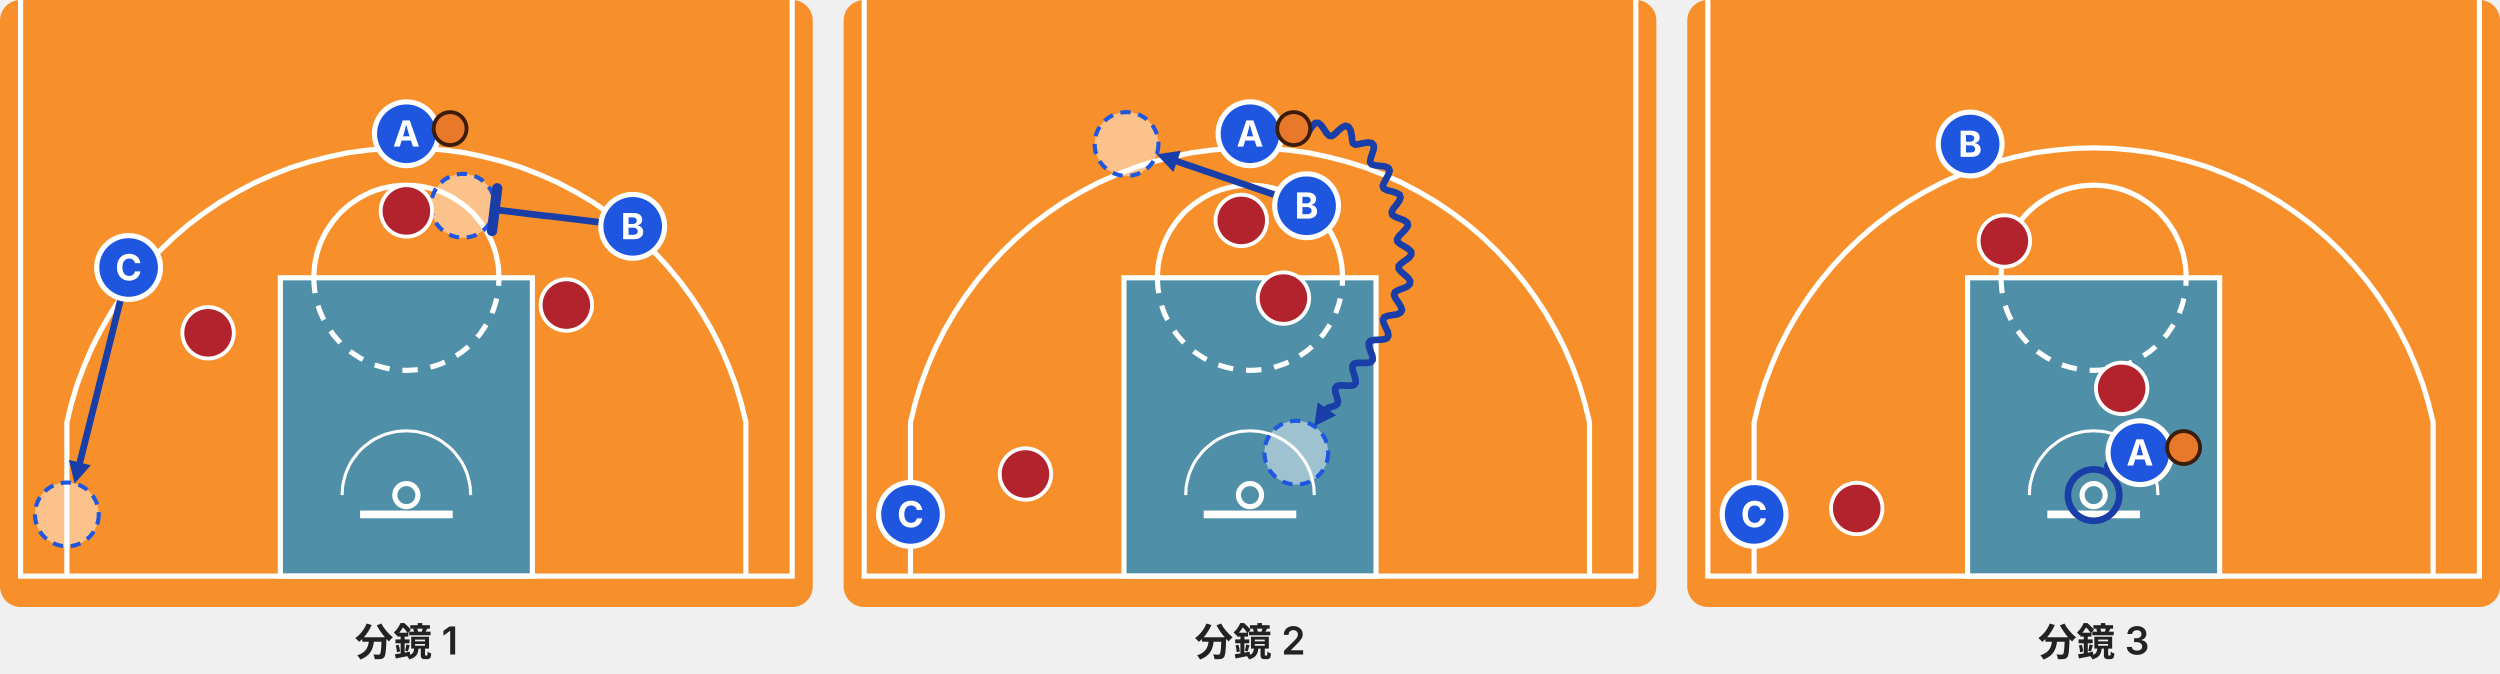
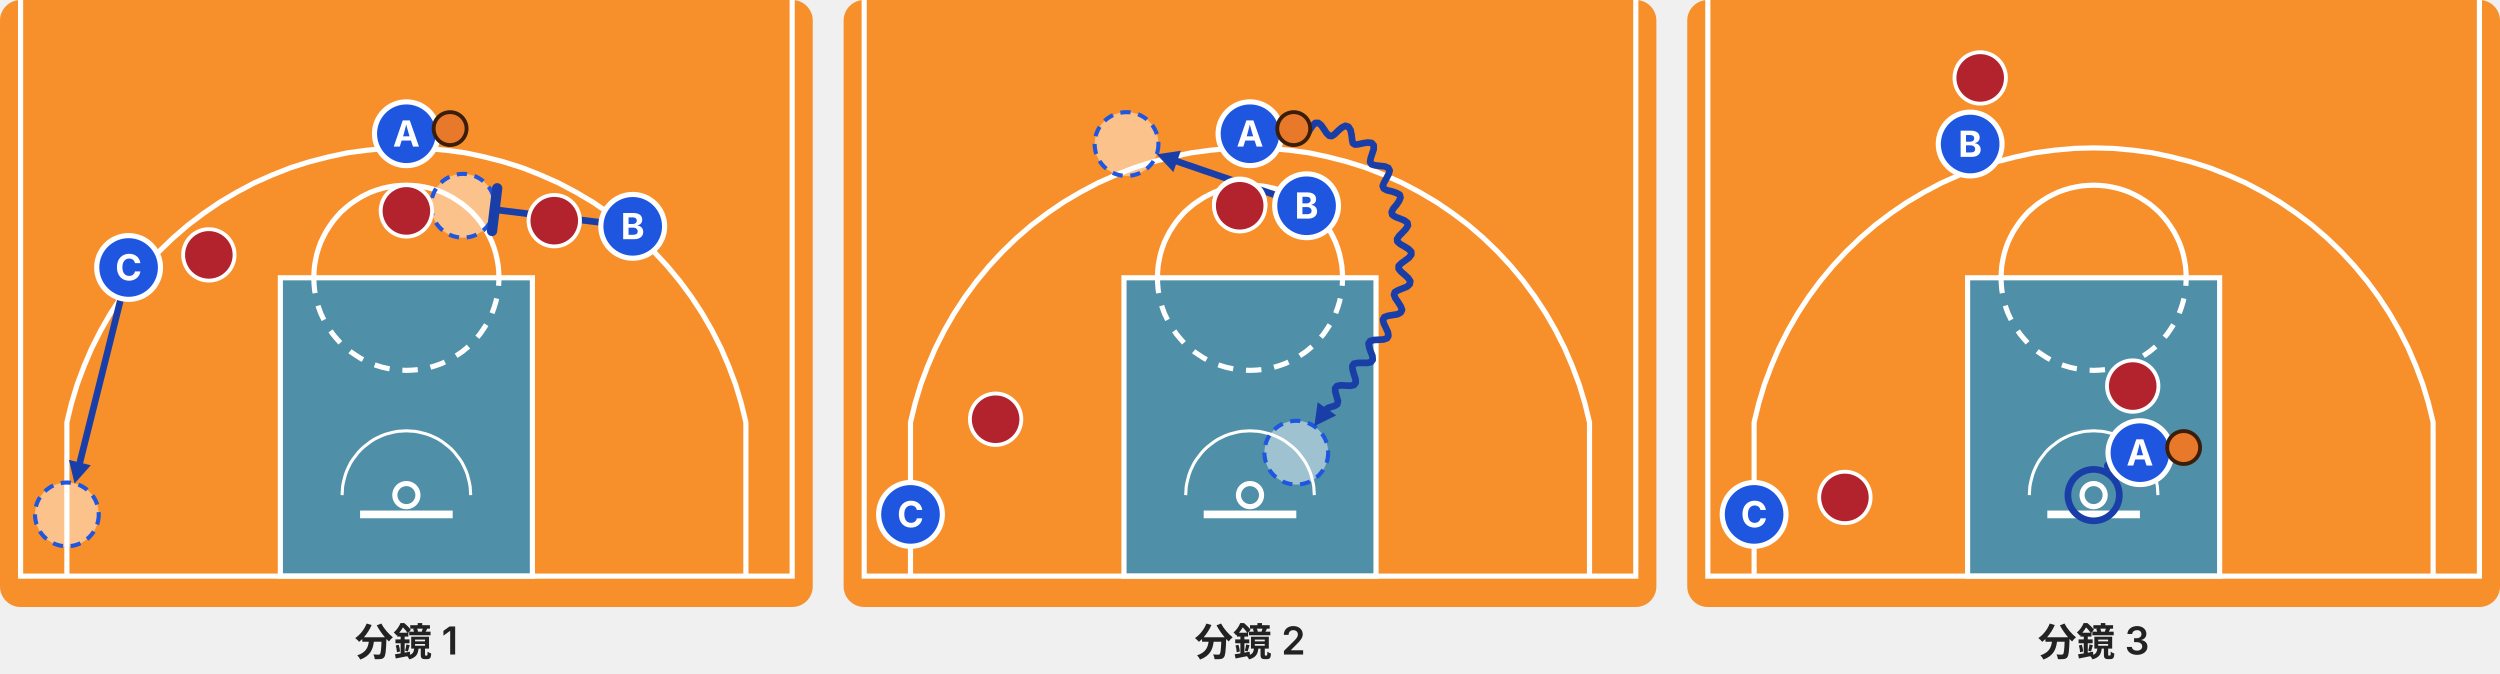
<svg xmlns="http://www.w3.org/2000/svg" viewBox="0 0 972.0 262.0" width="972.0" height="262.0" font-family="-apple-system, 'PingFang TC', 'Noto Sans TC', sans-serif">
  <g transform="translate(0,0)">
    <rect width="316.0" height="236.0" rx="8" fill="#f7902b" />
    <rect x="109.0" y="108.0" width="98.0" height="116.0" fill="#4f8fa8" stroke="#ffffff" stroke-width="2" />
    <polyline points="8.0,0.0 8.0,224.0 308.0,224.0 308.0,0.0" fill="none" stroke="#ffffff" stroke-width="2" />
    <polyline points="194.0,108.0 193.9,105.6 193.7,103.3 193.3,101.0 192.8,98.7 192.1,96.4 191.3,94.2 190.3,92.1 189.2,90.0 187.9,88.0 186.6,86.1 185.1,84.3 183.5,82.5 181.7,80.9 179.9,79.4 178.0,78.1 176.0,76.8 173.9,75.7 171.8,74.7 169.6,73.9 167.3,73.2 165.0,72.7 162.7,72.3 160.4,72.1 158.0,72.0 155.6,72.1 153.3,72.3 151.0,72.7 148.7,73.2 146.4,73.9 144.2,74.7 142.1,75.7 140.0,76.8 138.0,78.1 136.1,79.4 134.3,80.9 132.5,82.5 130.9,84.3 129.4,86.1 128.1,88.0 126.8,90.0 125.7,92.1 124.7,94.2 123.9,96.4 123.2,98.7 122.7,101.0 122.3,103.3 122.1,105.6 122.0,108.0" fill="none" stroke="#ffffff" stroke-width="2" />
    <polyline points="122.0,108.0 122.1,110.4 122.3,112.7 122.7,115.0 123.2,117.3 123.9,119.6 124.7,121.8 125.7,123.9 126.8,126.0 128.1,128.0 129.4,129.9 130.9,131.7 132.5,133.5 134.3,135.1 136.1,136.6 138.0,137.9 140.0,139.2 142.1,140.3 144.2,141.3 146.4,142.1 148.7,142.8 151.0,143.3 153.3,143.7 155.6,143.9 158.0,144.0 160.4,143.9 162.7,143.7 165.0,143.3 167.3,142.8 169.6,142.1 171.8,141.3 173.9,140.3 176.0,139.2 178.0,137.9 179.9,136.6 181.7,135.1 183.5,133.5 185.1,131.7 186.6,129.9 187.9,128.0 189.2,126.0 190.3,123.9 191.3,121.8 192.1,119.6 192.8,117.3 193.3,115.0 193.7,112.7 193.9,110.4 194.0,108.0" fill="none" stroke="#ffffff" stroke-width="2" stroke-dasharray="6 5" />
    <polyline points="290.0,224.0 290.0,164.2 288.2,156.8 286.0,149.5 283.3,142.3 280.3,135.3 276.8,128.4 273.0,121.8 268.8,115.4 264.3,109.3 259.4,103.4 254.2,97.8 248.7,92.5 242.9,87.5 236.8,82.9 230.5,78.6 223.9,74.7 217.1,71.1 210.1,68.0 203.0,65.2 195.7,62.9 188.3,61.0 180.8,59.4 173.3,58.4 165.6,57.7 158.0,57.5 150.4,57.7 142.7,58.4 135.2,59.4 127.7,61.0 120.3,62.9 113.0,65.2 105.9,68.0 98.9,71.1 92.1,74.7 85.5,78.6 79.2,82.9 73.1,87.5 67.3,92.5 61.8,97.8 56.6,103.4 51.7,109.3 47.2,115.4 43.0,121.8 39.2,128.4 35.7,135.3 32.7,142.3 30.0,149.5 27.8,156.8 26.0,164.2 26.0,224.0" fill="none" stroke="#ffffff" stroke-width="2" />
    <polyline points="183.0,192.5 182.9,190.9 182.8,189.2 182.5,187.6 182.1,186.0 181.7,184.5 181.1,182.9 180.4,181.4 179.7,180.0 178.8,178.6 177.8,177.3 176.8,176.0 175.7,174.8 174.5,173.7 173.2,172.7 171.9,171.7 170.5,170.8 169.1,170.1 167.6,169.4 166.0,168.8 164.5,168.4 162.9,168.0 161.3,167.7 159.6,167.6 158.0,167.5 156.4,167.6 154.7,167.7 153.1,168.0 151.5,168.4 150.0,168.8 148.4,169.4 146.9,170.1 145.5,170.8 144.1,171.7 142.8,172.7 141.5,173.7 140.3,174.8 139.2,176.0 138.2,177.3 137.2,178.6 136.3,180.0 135.6,181.4 134.9,182.9 134.3,184.5 133.9,186.0 133.5,187.6 133.2,189.2 133.1,190.9 133.0,192.5" fill="none" stroke="#ffffff" stroke-width="1.2" />
    <line x1="140.0" y1="200.0" x2="176.0" y2="200.0" stroke="#ffffff" stroke-width="3" />
    <circle cx="158.0" cy="192.5" r="4.5" fill="none" stroke="#ffffff" stroke-width="2" />
    <circle cx="180.0" cy="80.0" r="12.4" fill="#ffffff" fill-opacity="0.45" stroke="#1f56e0" stroke-width="1.6" stroke-dasharray="4 3" />
    <circle cx="26.0" cy="200.0" r="12.4" fill="#ffffff" fill-opacity="0.45" stroke="#1f56e0" stroke-width="1.6" stroke-dasharray="4 3" />
    <polyline points="233.7,86.5 231.3,86.2 228.9,85.9 226.4,85.6 224.0,85.3 221.6,85.0 219.1,84.7 216.7,84.4 214.2,84.1 211.8,83.9 209.3,83.6 206.9,83.3 204.4,83.0 202.0,82.7 199.6,82.4 197.1,82.1 194.7,81.8 192.3,81.5" fill="none" stroke="#1a3ea8" stroke-width="2.6" stroke-linecap="round" stroke-linejoin="round" />
    <line x1="191.3" y1="89.8" x2="193.3" y2="73.2" stroke="#1a3ea8" stroke-width="4" stroke-linecap="round" />
    <polyline points="47.0,116.0 46.4,118.4 45.8,120.8 45.2,123.2 44.6,125.6 44.0,128.0 43.4,130.4 42.8,132.8 42.2,135.2 41.6,137.6 41.0,140.0 40.4,142.4 39.8,144.8 39.2,147.2 38.6,149.6 38.0,152.0 37.4,154.4 36.8,156.8 36.2,159.2 35.6,161.6 35.0,164.0 34.4,166.4 33.8,168.8 33.2,171.2 32.6,173.6 32.0,176.0 31.4,178.4 30.8,180.8 30.7,181.4" fill="none" stroke="#1a3ea8" stroke-width="2.6" stroke-linecap="round" stroke-linejoin="round" />
    <polygon points="29.0,188.0 35.3,180.9 26.8,178.8" fill="#1a3ea8" />
    <circle cx="158.0" cy="82.0" r="10.0" fill="#b3232d" stroke="#fff" stroke-width="1.5" />
-     <circle cx="220.2" cy="118.6" r="10.0" fill="#b3232d" stroke="#fff" stroke-width="1.5" />
-     <circle cx="80.9" cy="129.4" r="10.0" fill="#b3232d" stroke="#fff" stroke-width="1.5" />
+     <circle cx="215.5" cy="85.8" r="10.0" fill="#b3232d" stroke="#fff" stroke-width="1.5" />
+     <circle cx="81.2" cy="99.1" r="10.0" fill="#b3232d" stroke="#fff" stroke-width="1.5" />
    <circle cx="158.0" cy="52.0" r="12.4" fill="#1f56e0" stroke="#fff" stroke-width="2" />
    <text x="158.0" y="57.0" font-size="14" font-weight="700" fill="#fff" text-anchor="middle">A</text>
    <circle cx="246.0" cy="88.0" r="12.4" fill="#1f56e0" stroke="#fff" stroke-width="2" />
    <text x="246.0" y="93.0" font-size="14" font-weight="700" fill="#fff" text-anchor="middle">B</text>
    <circle cx="50.0" cy="104.0" r="12.4" fill="#1f56e0" stroke="#fff" stroke-width="2" />
    <text x="50.0" y="109.0" font-size="14" font-weight="700" fill="#fff" text-anchor="middle">C</text>
    <circle cx="175.0" cy="50.0" r="6.4" fill="#e8782a" stroke="#3b1d0b" stroke-width="1.5" />
    <text x="158.0" y="255.0" font-size="15" font-weight="600" fill="#222" text-anchor="middle">分鏡 1</text>
  </g>
  <g transform="translate(328,0)">
    <rect width="316.0" height="236.0" rx="8" fill="#f7902b" />
    <rect x="109.0" y="108.0" width="98.0" height="116.0" fill="#4f8fa8" stroke="#ffffff" stroke-width="2" />
    <polyline points="8.0,0.0 8.0,224.0 308.0,224.0 308.0,0.0" fill="none" stroke="#ffffff" stroke-width="2" />
    <polyline points="194.0,108.0 193.9,105.6 193.7,103.3 193.3,101.0 192.8,98.7 192.1,96.4 191.3,94.2 190.3,92.1 189.2,90.0 187.9,88.0 186.6,86.1 185.1,84.3 183.5,82.5 181.7,80.9 179.9,79.4 178.0,78.1 176.0,76.8 173.9,75.7 171.8,74.7 169.6,73.9 167.3,73.2 165.0,72.7 162.7,72.3 160.4,72.1 158.0,72.0 155.6,72.1 153.3,72.3 151.0,72.7 148.7,73.2 146.4,73.9 144.2,74.7 142.1,75.7 140.0,76.8 138.0,78.1 136.1,79.4 134.3,80.9 132.5,82.5 130.9,84.3 129.4,86.1 128.1,88.0 126.8,90.0 125.7,92.1 124.7,94.2 123.9,96.4 123.2,98.7 122.7,101.0 122.3,103.3 122.1,105.6 122.0,108.0" fill="none" stroke="#ffffff" stroke-width="2" />
    <polyline points="122.0,108.0 122.1,110.4 122.3,112.7 122.7,115.0 123.2,117.3 123.9,119.6 124.7,121.8 125.7,123.9 126.8,126.0 128.1,128.0 129.4,129.9 130.9,131.7 132.5,133.5 134.3,135.1 136.1,136.6 138.0,137.9 140.0,139.2 142.1,140.3 144.2,141.3 146.4,142.1 148.7,142.8 151.0,143.3 153.3,143.7 155.6,143.9 158.0,144.0 160.4,143.9 162.7,143.7 165.0,143.3 167.3,142.8 169.6,142.1 171.8,141.3 173.9,140.3 176.0,139.2 178.0,137.9 179.9,136.6 181.7,135.1 183.5,133.5 185.1,131.7 186.6,129.9 187.9,128.0 189.2,126.0 190.3,123.9 191.3,121.8 192.1,119.6 192.8,117.3 193.3,115.0 193.7,112.7 193.9,110.4 194.0,108.0" fill="none" stroke="#ffffff" stroke-width="2" stroke-dasharray="6 5" />
    <polyline points="290.0,224.0 290.0,164.2 288.2,156.8 286.0,149.5 283.3,142.3 280.3,135.3 276.8,128.4 273.0,121.8 268.8,115.4 264.3,109.3 259.4,103.4 254.2,97.8 248.7,92.5 242.9,87.5 236.8,82.9 230.5,78.6 223.9,74.7 217.1,71.1 210.1,68.0 203.0,65.2 195.7,62.9 188.3,61.0 180.8,59.4 173.3,58.4 165.6,57.7 158.0,57.5 150.4,57.7 142.7,58.4 135.2,59.4 127.7,61.0 120.3,62.9 113.0,65.2 105.9,68.0 98.9,71.1 92.1,74.7 85.5,78.6 79.2,82.9 73.1,87.5 67.3,92.5 61.8,97.8 56.6,103.4 51.7,109.3 47.2,115.4 43.0,121.8 39.2,128.4 35.7,135.3 32.7,142.3 30.0,149.5 27.8,156.8 26.0,164.2 26.0,224.0" fill="none" stroke="#ffffff" stroke-width="2" />
    <polyline points="183.0,192.5 182.9,190.9 182.8,189.2 182.5,187.6 182.1,186.0 181.7,184.5 181.1,182.9 180.4,181.4 179.7,180.0 178.8,178.6 177.8,177.3 176.8,176.0 175.7,174.8 174.5,173.7 173.2,172.7 171.9,171.7 170.5,170.8 169.1,170.1 167.6,169.4 166.0,168.8 164.5,168.4 162.9,168.0 161.3,167.7 159.6,167.6 158.0,167.5 156.4,167.6 154.7,167.7 153.1,168.0 151.5,168.4 150.0,168.8 148.4,169.4 146.9,170.1 145.5,170.8 144.1,171.7 142.8,172.7 141.5,173.7 140.3,174.8 139.2,176.0 138.2,177.3 137.2,178.6 136.3,180.0 135.6,181.4 134.9,182.9 134.3,184.5 133.9,186.0 133.5,187.6 133.2,189.2 133.1,190.9 133.0,192.5" fill="none" stroke="#ffffff" stroke-width="1.2" />
    <line x1="140.0" y1="200.0" x2="176.0" y2="200.0" stroke="#ffffff" stroke-width="3" />
    <circle cx="158.0" cy="192.5" r="4.5" fill="none" stroke="#ffffff" stroke-width="2" />
    <circle cx="176.0" cy="176.0" r="12.4" fill="#ffffff" fill-opacity="0.45" stroke="#1f56e0" stroke-width="1.6" stroke-dasharray="4 3" />
    <circle cx="110.0" cy="56.0" r="12.4" fill="#ffffff" fill-opacity="0.45" stroke="#1f56e0" stroke-width="1.6" stroke-dasharray="4 3" />
    <polyline points="170.4,51.4 171.4,51.1 172.5,50.4 173.5,49.9 174.7,50.0 175.8,50.8 177.1,52.2 178.3,53.1 179.3,53.0 180.3,52.0 181.3,50.4 182.4,48.8 183.4,47.8 184.6,47.8 185.7,48.7 186.8,50.3 187.8,51.8 188.8,52.8 189.8,52.9 191.0,52.1 192.3,50.8 193.7,49.6 195.1,48.9 196.3,49.3 197.1,50.6 197.5,52.5 197.7,54.3 198.0,55.7 198.8,56.2 200.1,56.1 201.9,55.7 203.8,55.4 205.3,55.6 206.1,56.5 206.1,58.0 205.5,59.8 204.9,61.6 204.7,63.0 205.3,63.9 206.7,64.3 208.5,64.5 210.4,64.7 211.8,65.3 212.3,66.3 211.9,67.7 211.0,69.4 210.1,71.0 209.6,72.3 210.0,73.3 211.3,74.0 213.1,74.4 214.9,75.0 216.2,75.7 216.5,76.8 216.0,78.1 214.9,79.7 213.7,81.1 213.1,82.4 213.3,83.5 214.5,84.3 216.3,85.0 218.0,85.7 219.2,86.6 219.4,87.7 218.6,89.0 217.3,90.4 216.0,91.7 215.2,92.9 215.3,93.9 216.4,94.9 218.0,95.8 219.6,96.8 220.7,97.9 220.7,99.0 219.8,100.2 218.3,101.3 216.8,102.4 215.8,103.4 215.8,104.5 216.7,105.6 218.1,106.8 219.5,108.1 220.3,109.3 220.1,110.5 219.0,111.5 217.2,112.2 215.5,112.9 214.3,113.6 214.0,114.6 214.5,115.9 215.6,117.5 216.6,119.1 217.1,120.5 216.6,121.5 215.3,122.2 213.4,122.5 211.6,122.8 210.2,123.3 209.7,124.3 210.0,125.7 210.8,127.4 211.6,129.1 211.8,130.6 211.3,131.5 209.9,132.0 208.0,132.1 206.1,132.2 204.7,132.6 204.1,133.5 204.3,134.9 204.9,136.7 205.6,138.4 205.7,139.9 205.0,140.8 203.6,141.1 201.7,141.1 199.9,141.1 198.4,141.4 197.8,142.3 197.9,143.7 198.4,145.5 199.0,147.3 199.1,148.8 198.4,149.7 197.0,150.0 195.1,149.9 193.2,149.8 191.8,150.1 191.1,151.0 191.2,152.4 191.7,154.2 192.2,156.0 191.9,157.2 190.9,157.8 189.6,158.2 188.3,158.6 187.5,159.3 187.0,160.3" fill="none" stroke="#1a3ea8" stroke-width="2.6" stroke-linecap="round" stroke-linejoin="round" />
    <polygon points="183.0,165.7 191.5,161.5 184.3,156.4" fill="#1a3ea8" />
    <polyline points="168.3,76.0 166.0,75.2 163.7,74.4 161.3,73.6 159.0,72.8 156.7,72.0 154.3,71.2 152.0,70.4 149.7,69.6 147.3,68.8 145.0,68.0 142.7,67.2 140.3,66.4 138.0,65.6 135.7,64.8 133.3,64.0 131.0,63.2 128.7,62.4 128.2,62.2" fill="none" stroke="#1a3ea8" stroke-width="2.6" stroke-linecap="round" stroke-linejoin="round" />
    <polygon points="121.7,60.0 128.2,66.9 131.1,58.6" fill="#1a3ea8" />
-     <circle cx="154.6" cy="85.7" r="10.0" fill="#b3232d" stroke="#fff" stroke-width="1.5" />
-     <circle cx="171.0" cy="115.9" r="10.0" fill="#b3232d" stroke="#fff" stroke-width="1.5" />
-     <circle cx="70.7" cy="184.3" r="10.0" fill="#b3232d" stroke="#fff" stroke-width="1.5" />
+     <circle cx="154.0" cy="79.4" r="10.0" fill="#b3232d" stroke="#fff" stroke-width="1.5" />
+     <circle cx="154.0" cy="80.0" r="10.0" fill="#b3232d" stroke="#fff" stroke-width="1.5" />
+     <circle cx="59.1" cy="163.0" r="10.0" fill="#b3232d" stroke="#fff" stroke-width="1.5" />
    <circle cx="158.0" cy="52.0" r="12.4" fill="#1f56e0" stroke="#fff" stroke-width="2" />
    <text x="158.0" y="57.0" font-size="14" font-weight="700" fill="#fff" text-anchor="middle">A</text>
    <circle cx="180.0" cy="80.0" r="12.4" fill="#1f56e0" stroke="#fff" stroke-width="2" />
    <text x="180.0" y="85.0" font-size="14" font-weight="700" fill="#fff" text-anchor="middle">B</text>
    <circle cx="26.0" cy="200.0" r="12.4" fill="#1f56e0" stroke="#fff" stroke-width="2" />
    <text x="26.0" y="205.0" font-size="14" font-weight="700" fill="#fff" text-anchor="middle">C</text>
    <circle cx="175.0" cy="50.0" r="6.4" fill="#e8782a" stroke="#3b1d0b" stroke-width="1.5" />
    <text x="158.0" y="255.0" font-size="15" font-weight="600" fill="#222" text-anchor="middle">分鏡 2</text>
  </g>
  <g transform="translate(656,0)">
    <rect width="316.0" height="236.0" rx="8" fill="#f7902b" />
    <rect x="109.0" y="108.0" width="98.0" height="116.0" fill="#4f8fa8" stroke="#ffffff" stroke-width="2" />
    <polyline points="8.0,0.0 8.0,224.0 308.0,224.0 308.0,0.0" fill="none" stroke="#ffffff" stroke-width="2" />
    <polyline points="194.0,108.0 193.9,105.6 193.7,103.3 193.3,101.0 192.8,98.7 192.1,96.4 191.3,94.2 190.3,92.1 189.2,90.0 187.9,88.0 186.6,86.1 185.1,84.3 183.5,82.5 181.7,80.9 179.9,79.4 178.0,78.1 176.0,76.8 173.9,75.7 171.8,74.7 169.6,73.9 167.3,73.2 165.0,72.7 162.7,72.3 160.4,72.1 158.0,72.0 155.6,72.1 153.3,72.3 151.0,72.7 148.7,73.2 146.4,73.9 144.2,74.7 142.1,75.7 140.0,76.8 138.0,78.1 136.1,79.4 134.3,80.9 132.5,82.5 130.9,84.3 129.4,86.1 128.1,88.0 126.8,90.0 125.7,92.1 124.7,94.2 123.9,96.4 123.2,98.7 122.7,101.0 122.3,103.3 122.1,105.6 122.0,108.0" fill="none" stroke="#ffffff" stroke-width="2" />
    <polyline points="122.0,108.0 122.1,110.4 122.3,112.7 122.7,115.0 123.2,117.3 123.9,119.6 124.7,121.8 125.7,123.9 126.8,126.0 128.1,128.0 129.4,129.9 130.9,131.7 132.5,133.5 134.3,135.1 136.1,136.6 138.0,137.9 140.0,139.2 142.1,140.3 144.2,141.3 146.4,142.1 148.7,142.8 151.0,143.3 153.3,143.7 155.6,143.9 158.0,144.0 160.4,143.9 162.7,143.7 165.0,143.3 167.3,142.8 169.6,142.1 171.8,141.3 173.9,140.3 176.0,139.2 178.0,137.9 179.9,136.6 181.7,135.1 183.5,133.5 185.1,131.7 186.6,129.9 187.9,128.0 189.2,126.0 190.3,123.9 191.3,121.8 192.1,119.6 192.8,117.3 193.3,115.0 193.7,112.7 193.9,110.4 194.0,108.0" fill="none" stroke="#ffffff" stroke-width="2" stroke-dasharray="6 5" />
    <polyline points="290.0,224.0 290.0,164.2 288.2,156.8 286.0,149.5 283.3,142.3 280.3,135.3 276.8,128.4 273.0,121.8 268.8,115.4 264.3,109.3 259.4,103.4 254.2,97.8 248.7,92.5 242.9,87.5 236.8,82.9 230.5,78.6 223.9,74.7 217.1,71.1 210.1,68.0 203.0,65.2 195.7,62.9 188.3,61.0 180.8,59.4 173.3,58.4 165.6,57.7 158.0,57.5 150.4,57.7 142.7,58.4 135.2,59.4 127.7,61.0 120.3,62.9 113.0,65.2 105.9,68.0 98.9,71.1 92.1,74.7 85.5,78.6 79.2,82.9 73.1,87.5 67.3,92.5 61.8,97.8 56.6,103.4 51.7,109.3 47.2,115.4 43.0,121.8 39.2,128.4 35.7,135.3 32.7,142.3 30.0,149.5 27.8,156.8 26.0,164.2 26.0,224.0" fill="none" stroke="#ffffff" stroke-width="2" />
    <polyline points="183.0,192.5 182.9,190.9 182.8,189.2 182.5,187.6 182.1,186.0 181.7,184.5 181.1,182.9 180.4,181.4 179.7,180.0 178.8,178.6 177.8,177.3 176.8,176.0 175.7,174.8 174.5,173.7 173.2,172.7 171.9,171.7 170.5,170.8 169.1,170.1 167.6,169.4 166.0,168.8 164.5,168.4 162.9,168.0 161.3,167.7 159.6,167.6 158.0,167.5 156.4,167.6 154.7,167.7 153.1,168.0 151.5,168.4 150.0,168.8 148.4,169.4 146.9,170.1 145.5,170.8 144.1,171.7 142.8,172.7 141.5,173.7 140.3,174.8 139.2,176.0 138.2,177.3 137.2,178.6 136.3,180.0 135.6,181.4 134.9,182.9 134.3,184.5 133.9,186.0 133.5,187.6 133.2,189.2 133.1,190.9 133.0,192.5" fill="none" stroke="#ffffff" stroke-width="1.2" />
    <line x1="140.0" y1="200.0" x2="176.0" y2="200.0" stroke="#ffffff" stroke-width="3" />
    <circle cx="158.0" cy="192.5" r="4.5" fill="none" stroke="#ffffff" stroke-width="2" />
    <polyline points="164.6,180.6 164.0,181.0 162.7,182.5 162.2,183.4" fill="none" stroke="#1a3ea8" stroke-width="3.6" stroke-linecap="round" stroke-linejoin="round" stroke-dasharray="1 6" />
    <circle cx="158.0" cy="192.5" r="10.0" fill="none" stroke="#1a3ea8" stroke-width="2.6" />
-     <circle cx="123.3" cy="93.7" r="10.0" fill="#b3232d" stroke="#fff" stroke-width="1.5" />
-     <circle cx="168.9" cy="151.0" r="10.0" fill="#b3232d" stroke="#fff" stroke-width="1.5" />
-     <circle cx="65.9" cy="197.7" r="10.0" fill="#b3232d" stroke="#fff" stroke-width="1.5" />
+     <circle cx="113.9" cy="30.3" r="10.0" fill="#b3232d" stroke="#fff" stroke-width="1.5" />
+     <circle cx="173.2" cy="150.1" r="10.0" fill="#b3232d" stroke="#fff" stroke-width="1.5" />
+     <circle cx="61.3" cy="193.4" r="10.0" fill="#b3232d" stroke="#fff" stroke-width="1.5" />
    <circle cx="176.0" cy="176.0" r="12.4" fill="#1f56e0" stroke="#fff" stroke-width="2" />
    <text x="176.0" y="181.0" font-size="14" font-weight="700" fill="#fff" text-anchor="middle">A</text>
    <circle cx="110.0" cy="56.0" r="12.4" fill="#1f56e0" stroke="#fff" stroke-width="2" />
    <text x="110.0" y="61.0" font-size="14" font-weight="700" fill="#fff" text-anchor="middle">B</text>
    <circle cx="26.0" cy="200.0" r="12.4" fill="#1f56e0" stroke="#fff" stroke-width="2" />
    <text x="26.0" y="205.0" font-size="14" font-weight="700" fill="#fff" text-anchor="middle">C</text>
    <circle cx="193.0" cy="174.0" r="6.4" fill="#e8782a" stroke="#3b1d0b" stroke-width="1.5" />
    <text x="158.0" y="255.0" font-size="15" font-weight="600" fill="#222" text-anchor="middle">分鏡 3</text>
  </g>
</svg>
